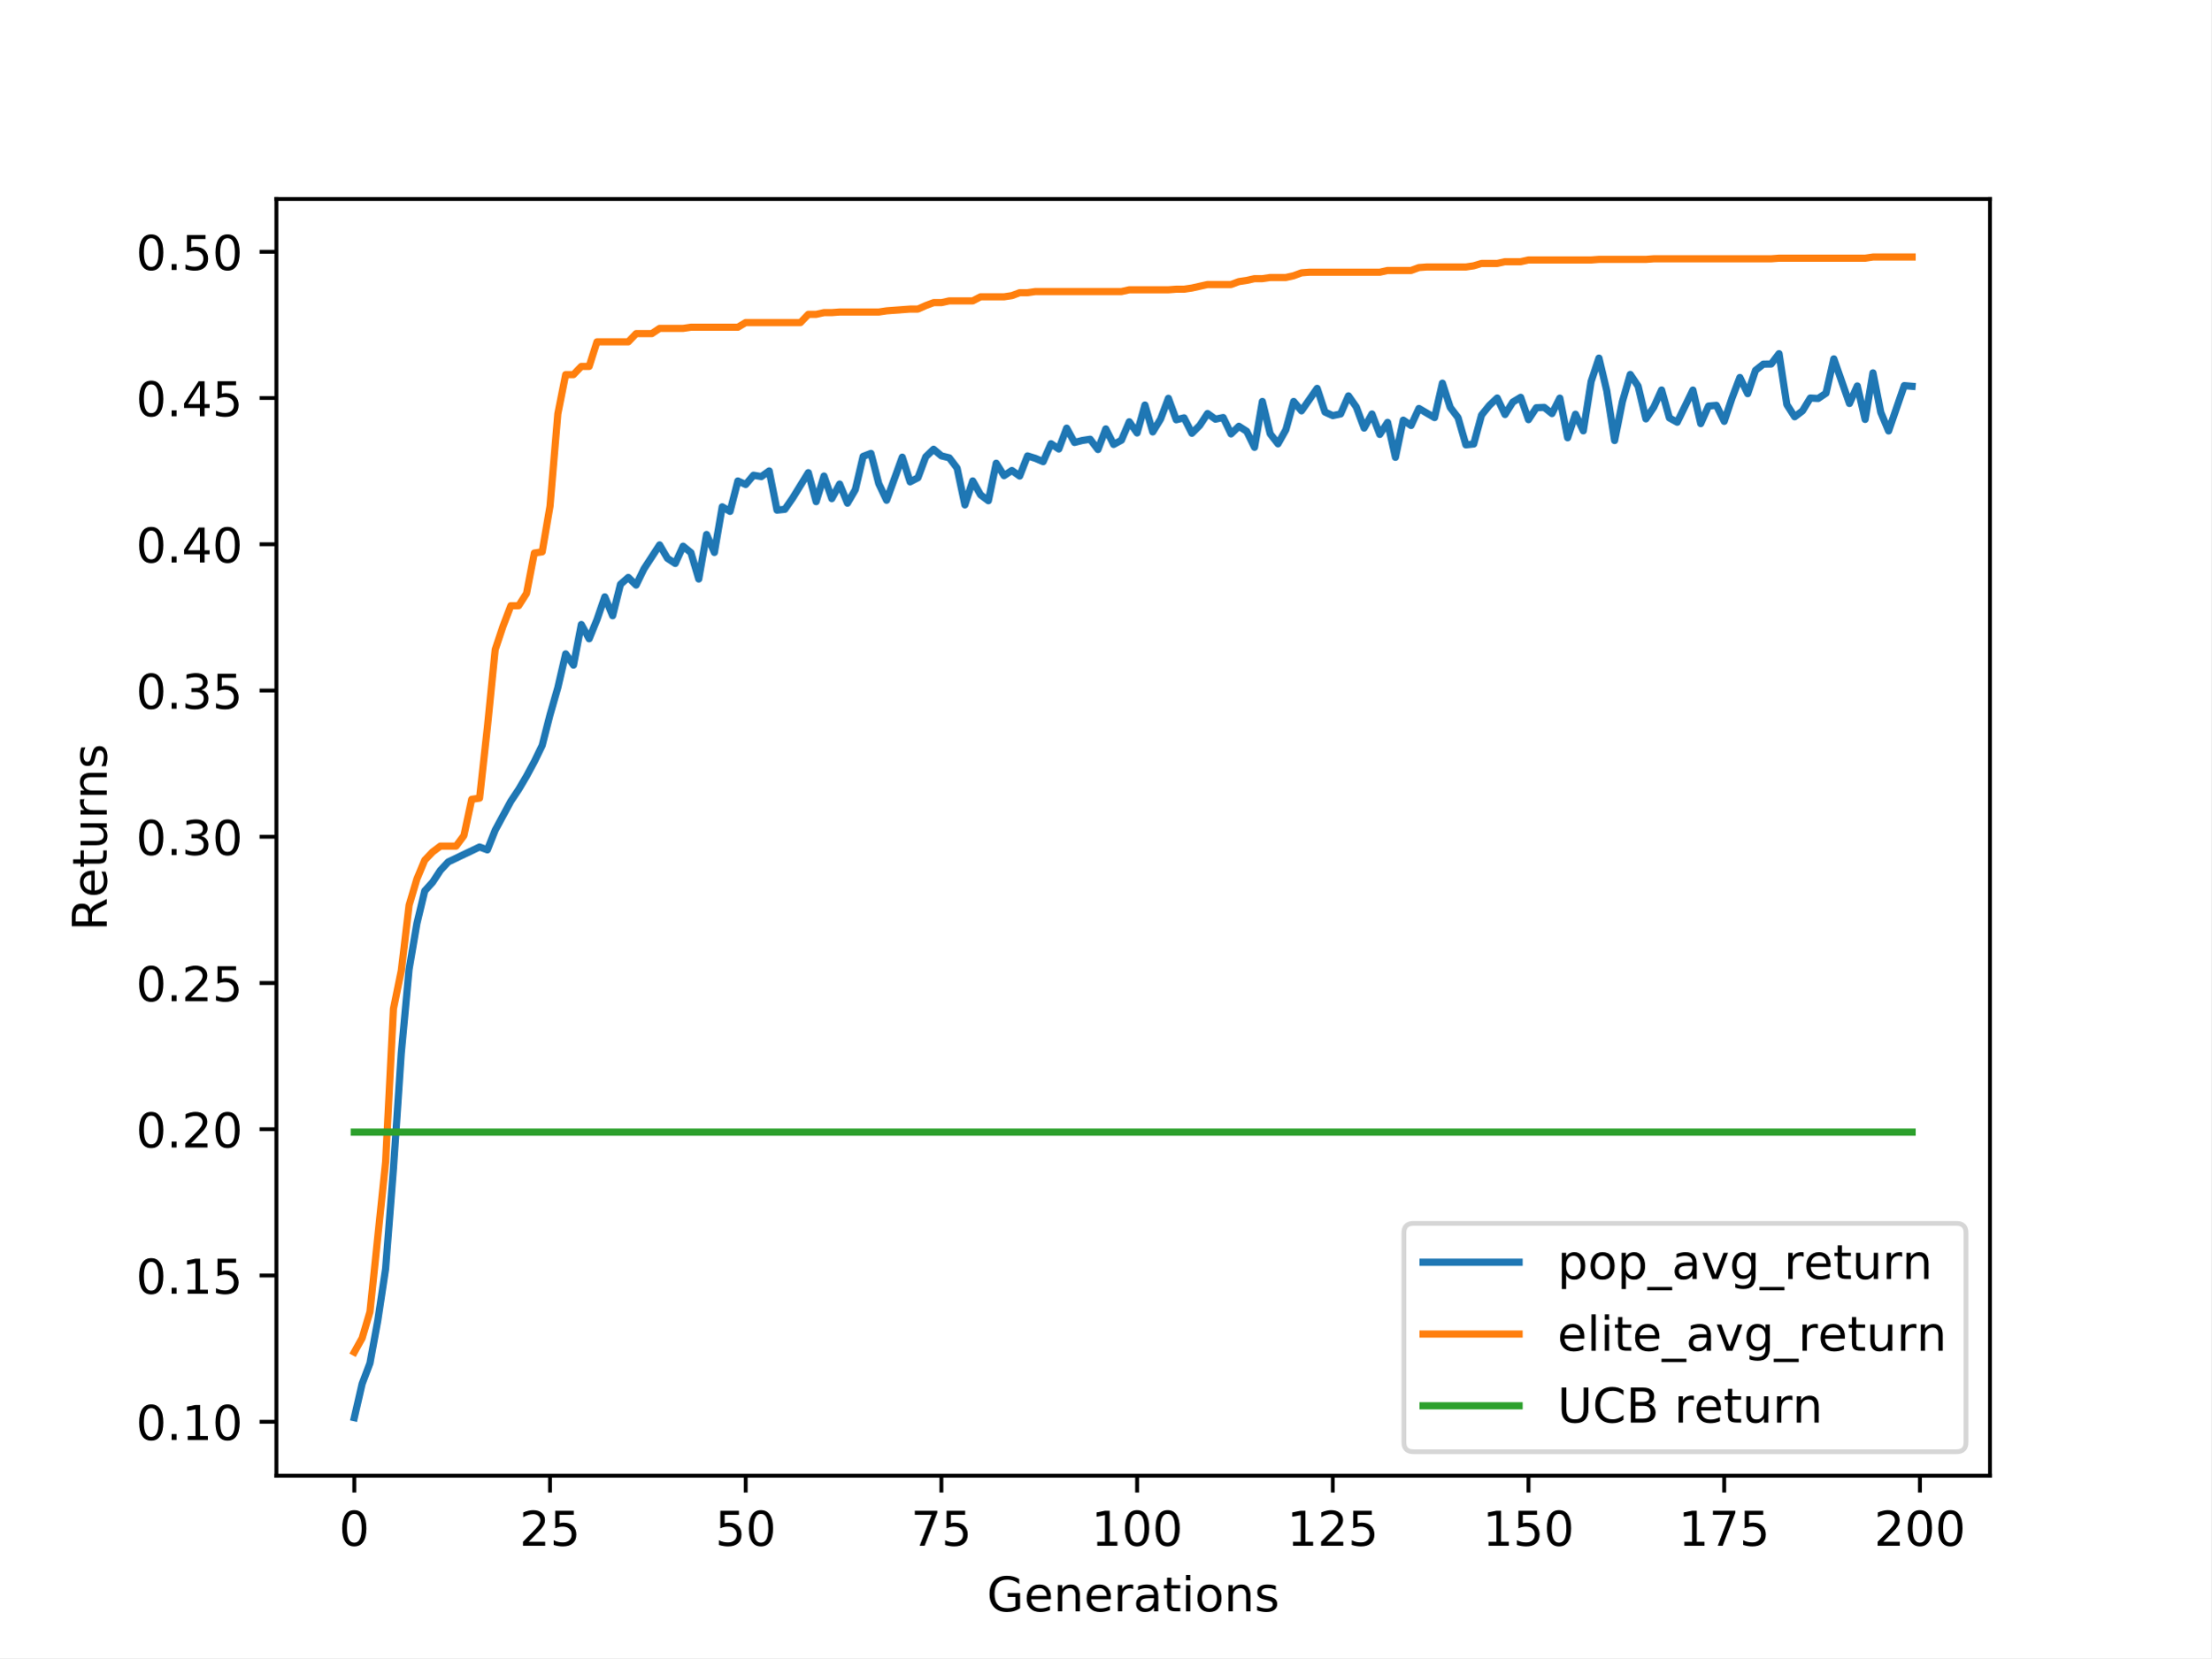
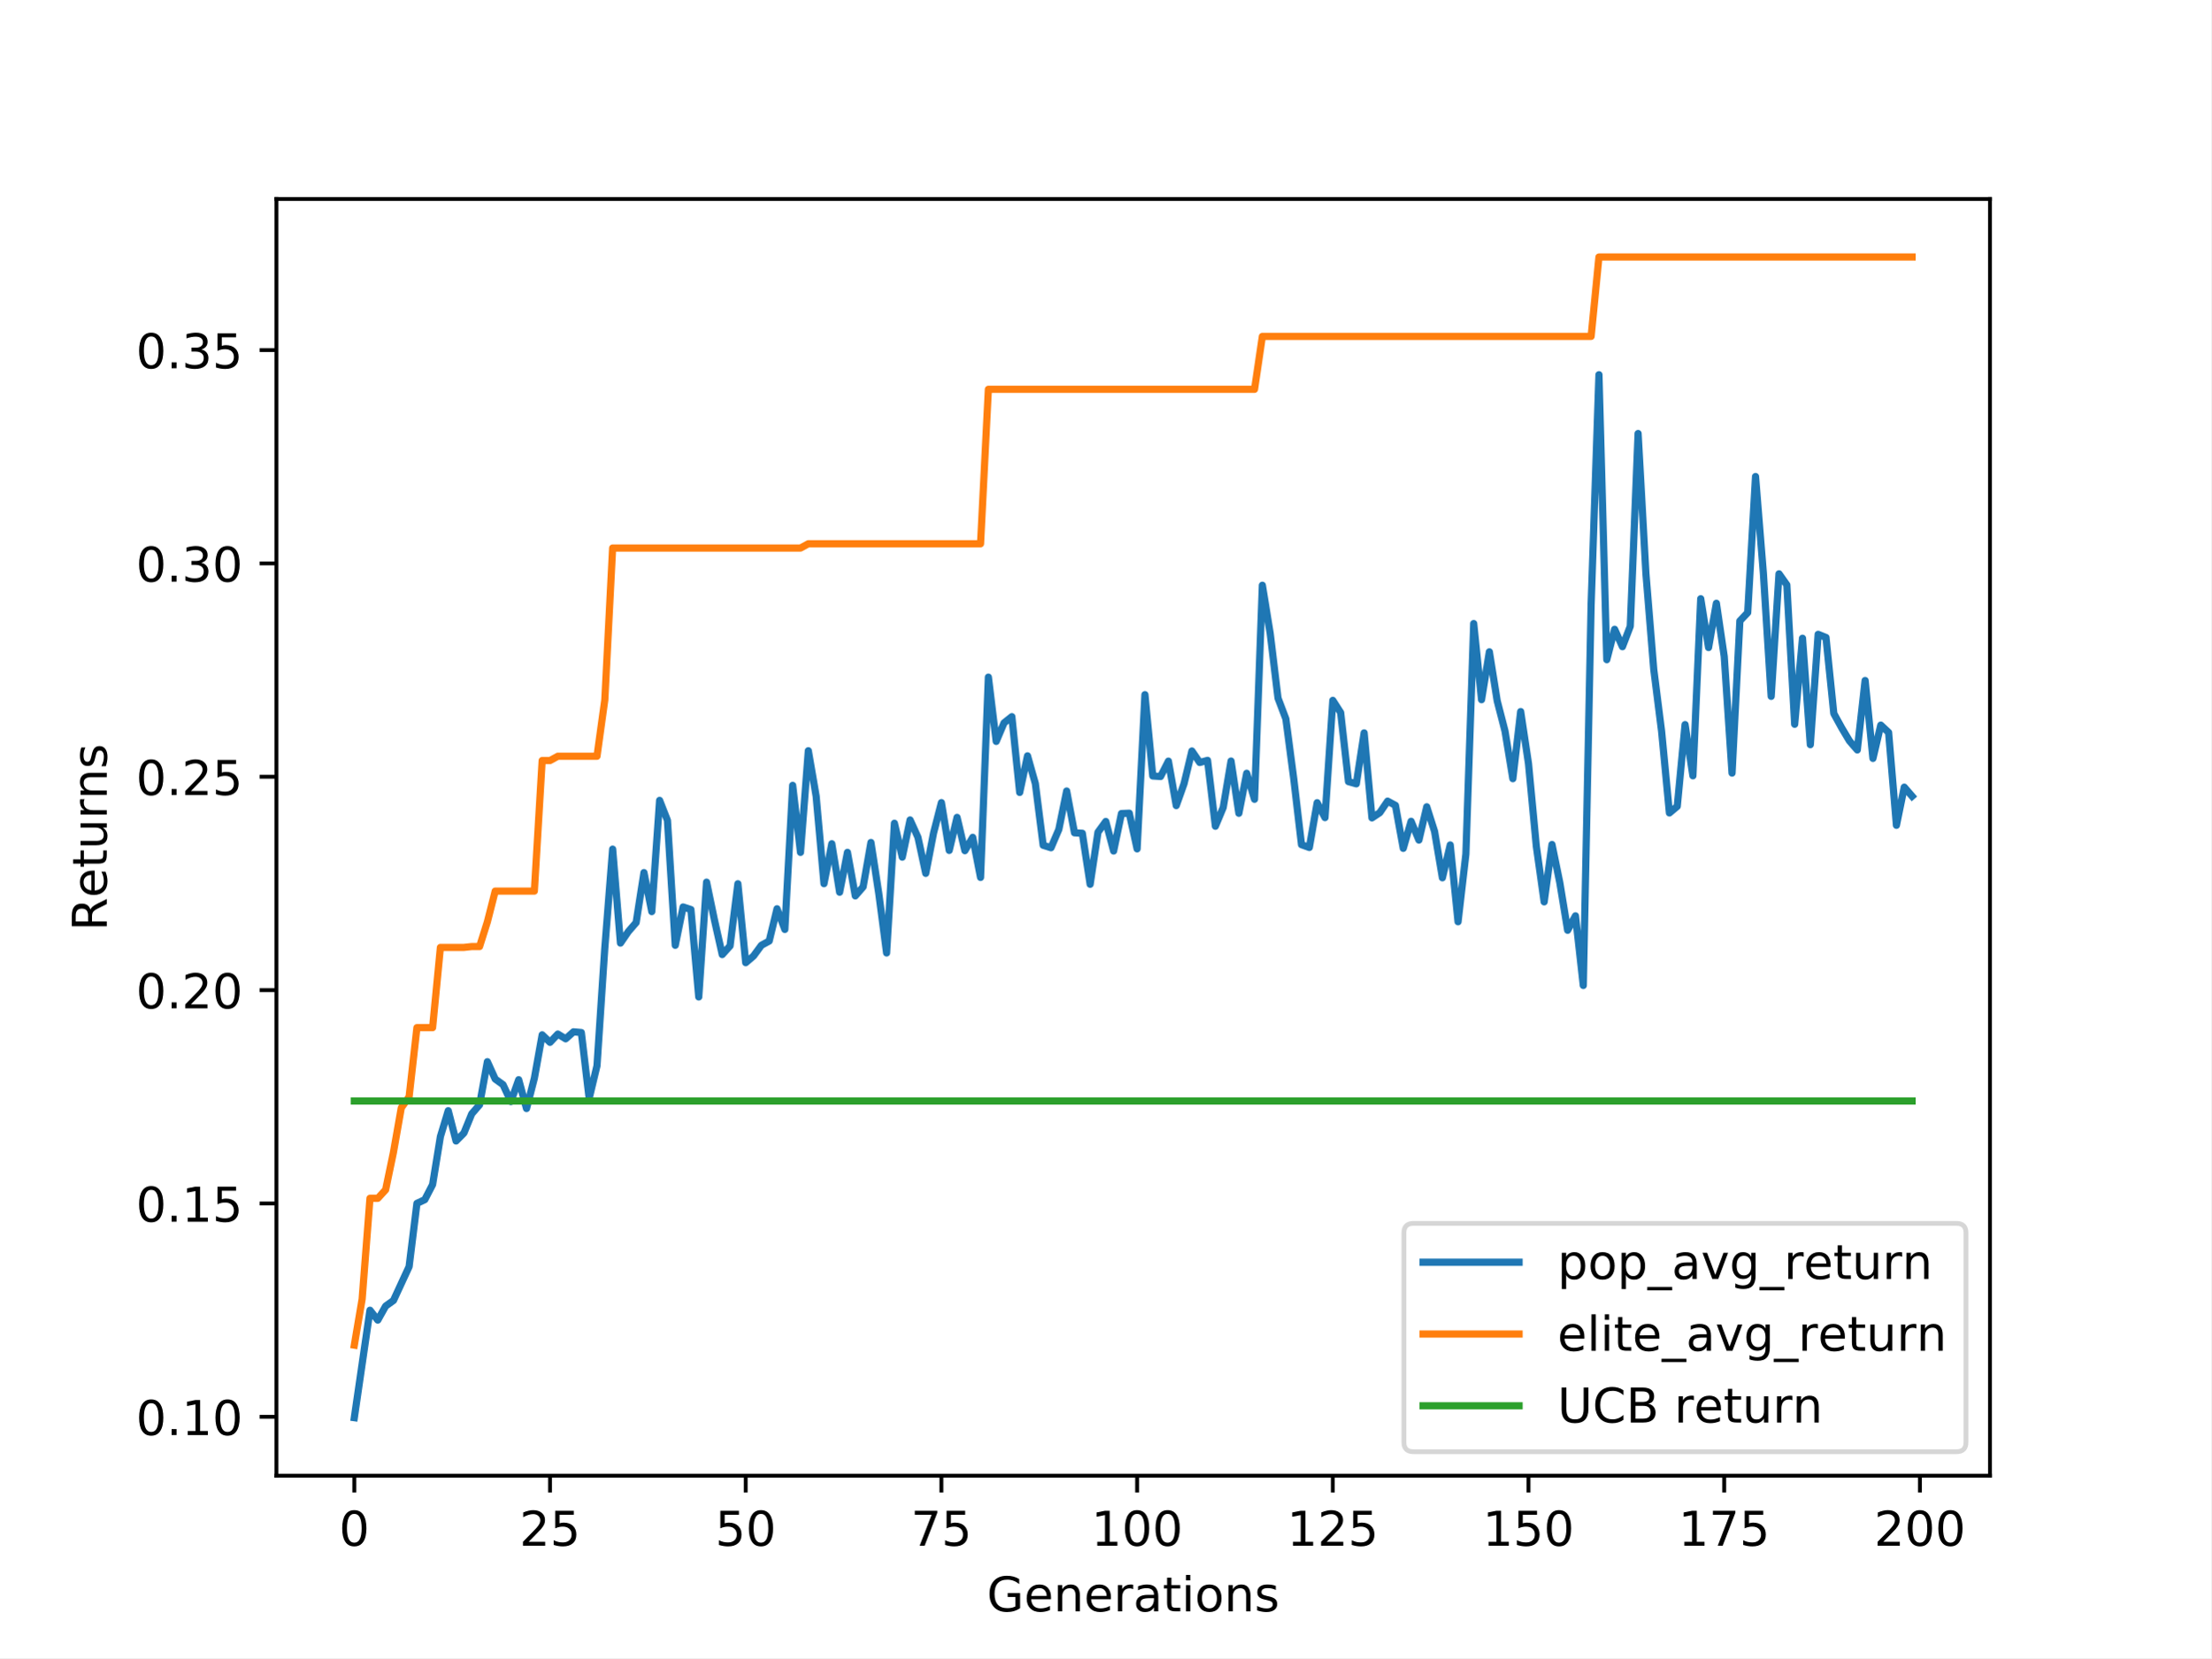
<svg xmlns="http://www.w3.org/2000/svg" xmlns:xlink="http://www.w3.org/1999/xlink" height="345.6pt" version="1.1" viewBox="0 0 460.8 345.6" width="460.8pt">
  <defs>
    <style type="text/css">
*{stroke-linecap:butt;stroke-linejoin:round;}
  </style>
  </defs>
  <g id="figure_1">
    <g id="patch_1">
      <path d="M 0 345.6  L 460.8 345.6  L 460.8 0  L 0 0  z " style="fill:#ffffff;" />
    </g>
    <g id="axes_1">
      <g id="patch_2">
        <path d="M 57.6 307.584  L 414.72 307.584  L 414.72 41.472  L 57.6 41.472  z " style="fill:#ffffff;" />
      </g>
      <g id="matplotlib.axis_1">
        <g id="xtick_1">
          <g id="line2d_1">
            <defs>
-               <path d="M 0 0  L 0 3.5  " id="m5b97f37b41" style="stroke:#000000;stroke-width:0.8;" />
-             </defs>
-             <g>
-               <use style="stroke:#000000;stroke-width:0.8;" x="73.833" xlink:href="#m5b97f37b41" y="307.584" />
+               <path d="M 0 0  L 0 3.5  " id="m49e5c38e85" style="stroke:#000000;stroke-width:0.8;" />
+             </defs>
+             <g>
+               <use style="stroke:#000000;stroke-width:0.8;" x="73.833" xlink:href="#m49e5c38e85" y="307.584" />
            </g>
          </g>
          <g id="text_1">
            <defs>
              <path d="M 31.781 66.406  Q 24.172 66.406 20.328 58.906  Q 16.5 51.422 16.5 36.375  Q 16.5 21.391 20.328 13.891  Q 24.172 6.391 31.781 6.391  Q 39.453 6.391 43.281 13.891  Q 47.125 21.391 47.125 36.375  Q 47.125 51.422 43.281 58.906  Q 39.453 66.406 31.781 66.406  z M 31.781 74.219  Q 44.047 74.219 50.516 64.516  Q 56.984 54.828 56.984 36.375  Q 56.984 17.969 50.516 8.266  Q 44.047 -1.422 31.781 -1.422  Q 19.531 -1.422 13.062 8.266  Q 6.594 17.969 6.594 36.375  Q 6.594 54.828 13.062 64.516  Q 19.531 74.219 31.781 74.219  z " id="DejaVuSans-48" />
            </defs>
            <g transform="translate(70.65148 322.1824)scale(0.1 -0.1)">
              <use xlink:href="#DejaVuSans-48" />
            </g>
          </g>
        </g>
        <g id="xtick_2">
          <g id="line2d_2">
            <g>
-               <use style="stroke:#000000;stroke-width:0.8;" x="114.618" xlink:href="#m5b97f37b41" y="307.584" />
+               <use style="stroke:#000000;stroke-width:0.8;" x="114.618" xlink:href="#m49e5c38e85" y="307.584" />
            </g>
          </g>
          <g id="text_2">
            <defs>
              <path d="M 19.188 8.297  L 53.609 8.297  L 53.609 0  L 7.328 0  L 7.328 8.297  Q 12.938 14.109 22.625 23.891  Q 32.328 33.688 34.812 36.531  Q 39.547 41.844 41.422 45.531  Q 43.312 49.219 43.312 52.781  Q 43.312 58.594 39.234 62.25  Q 35.156 65.922 28.609 65.922  Q 23.969 65.922 18.812 64.312  Q 13.672 62.703 7.812 59.422  L 7.812 69.391  Q 13.766 71.781 18.938 73  Q 24.125 74.219 28.422 74.219  Q 39.75 74.219 46.484 68.547  Q 53.219 62.891 53.219 53.422  Q 53.219 48.922 51.531 44.891  Q 49.859 40.875 45.406 35.406  Q 44.188 33.984 37.641 27.219  Q 31.109 20.453 19.188 8.297  z " id="DejaVuSans-50" />
              <path d="M 10.797 72.906  L 49.516 72.906  L 49.516 64.594  L 19.828 64.594  L 19.828 46.734  Q 21.969 47.469 24.109 47.828  Q 26.266 48.188 28.422 48.188  Q 40.625 48.188 47.75 41.5  Q 54.891 34.812 54.891 23.391  Q 54.891 11.625 47.562 5.094  Q 40.234 -1.422 26.906 -1.422  Q 22.312 -1.422 17.547 -0.641  Q 12.797 0.141 7.719 1.703  L 7.719 11.625  Q 12.109 9.234 16.797 8.062  Q 21.484 6.891 26.703 6.891  Q 35.156 6.891 40.078 11.328  Q 45.016 15.766 45.016 23.391  Q 45.016 31 40.078 35.438  Q 35.156 39.891 26.703 39.891  Q 22.75 39.891 18.812 39.016  Q 14.891 38.141 10.797 36.281  z " id="DejaVuSans-53" />
            </defs>
            <g transform="translate(108.256 322.1824)scale(0.1 -0.1)">
              <use xlink:href="#DejaVuSans-50" />
              <use x="63.623" xlink:href="#DejaVuSans-53" />
            </g>
          </g>
        </g>
        <g id="xtick_3">
          <g id="line2d_3">
            <g>
-               <use style="stroke:#000000;stroke-width:0.8;" x="155.404" xlink:href="#m5b97f37b41" y="307.584" />
+               <use style="stroke:#000000;stroke-width:0.8;" x="155.404" xlink:href="#m49e5c38e85" y="307.584" />
            </g>
          </g>
          <g id="text_3">
            <g transform="translate(149.0417 322.1824)scale(0.1 -0.1)">
              <use xlink:href="#DejaVuSans-53" />
              <use x="63.623" xlink:href="#DejaVuSans-48" />
            </g>
          </g>
        </g>
        <g id="xtick_4">
          <g id="line2d_4">
            <g>
-               <use style="stroke:#000000;stroke-width:0.8;" x="196.19" xlink:href="#m5b97f37b41" y="307.584" />
+               <use style="stroke:#000000;stroke-width:0.8;" x="196.19" xlink:href="#m49e5c38e85" y="307.584" />
            </g>
          </g>
          <g id="text_4">
            <defs>
              <path d="M 8.203 72.906  L 55.078 72.906  L 55.078 68.703  L 28.609 0  L 18.312 0  L 43.219 64.594  L 8.203 64.594  z " id="DejaVuSans-55" />
            </defs>
            <g transform="translate(189.8275 322.1824)scale(0.1 -0.1)">
              <use xlink:href="#DejaVuSans-55" />
              <use x="63.623" xlink:href="#DejaVuSans-53" />
            </g>
          </g>
        </g>
        <g id="xtick_5">
          <g id="line2d_5">
            <g>
-               <use style="stroke:#000000;stroke-width:0.8;" x="236.976" xlink:href="#m5b97f37b41" y="307.584" />
+               <use style="stroke:#000000;stroke-width:0.8;" x="236.976" xlink:href="#m49e5c38e85" y="307.584" />
            </g>
          </g>
          <g id="text_5">
            <defs>
              <path d="M 12.406 8.297  L 28.516 8.297  L 28.516 63.922  L 10.984 60.406  L 10.984 69.391  L 28.422 72.906  L 38.281 72.906  L 38.281 8.297  L 54.391 8.297  L 54.391 0  L 12.406 0  z " id="DejaVuSans-49" />
            </defs>
            <g transform="translate(227.432 322.1824)scale(0.1 -0.1)">
              <use xlink:href="#DejaVuSans-49" />
              <use x="63.623" xlink:href="#DejaVuSans-48" />
              <use x="127.246" xlink:href="#DejaVuSans-48" />
            </g>
          </g>
        </g>
        <g id="xtick_6">
          <g id="line2d_6">
            <g>
-               <use style="stroke:#000000;stroke-width:0.8;" x="277.761" xlink:href="#m5b97f37b41" y="307.584" />
+               <use style="stroke:#000000;stroke-width:0.8;" x="277.761" xlink:href="#m49e5c38e85" y="307.584" />
            </g>
          </g>
          <g id="text_6">
            <g transform="translate(268.2177 322.1824)scale(0.1 -0.1)">
              <use xlink:href="#DejaVuSans-49" />
              <use x="63.623" xlink:href="#DejaVuSans-50" />
              <use x="127.246" xlink:href="#DejaVuSans-53" />
            </g>
          </g>
        </g>
        <g id="xtick_7">
          <g id="line2d_7">
            <g>
-               <use style="stroke:#000000;stroke-width:0.8;" x="318.547" xlink:href="#m5b97f37b41" y="307.584" />
+               <use style="stroke:#000000;stroke-width:0.8;" x="318.547" xlink:href="#m49e5c38e85" y="307.584" />
            </g>
          </g>
          <g id="text_7">
            <g transform="translate(309.0035 322.1824)scale(0.1 -0.1)">
              <use xlink:href="#DejaVuSans-49" />
              <use x="63.623" xlink:href="#DejaVuSans-53" />
              <use x="127.246" xlink:href="#DejaVuSans-48" />
            </g>
          </g>
        </g>
        <g id="xtick_8">
          <g id="line2d_8">
            <g>
-               <use style="stroke:#000000;stroke-width:0.8;" x="359.333" xlink:href="#m5b97f37b41" y="307.584" />
+               <use style="stroke:#000000;stroke-width:0.8;" x="359.333" xlink:href="#m49e5c38e85" y="307.584" />
            </g>
          </g>
          <g id="text_8">
            <g transform="translate(349.7892 322.1824)scale(0.1 -0.1)">
              <use xlink:href="#DejaVuSans-49" />
              <use x="63.623" xlink:href="#DejaVuSans-55" />
              <use x="127.246" xlink:href="#DejaVuSans-53" />
            </g>
          </g>
        </g>
        <g id="xtick_9">
          <g id="line2d_9">
            <g>
-               <use style="stroke:#000000;stroke-width:0.8;" x="400.119" xlink:href="#m5b97f37b41" y="307.584" />
+               <use style="stroke:#000000;stroke-width:0.8;" x="400.119" xlink:href="#m49e5c38e85" y="307.584" />
            </g>
          </g>
          <g id="text_9">
            <g transform="translate(390.575 322.1824)scale(0.1 -0.1)">
              <use xlink:href="#DejaVuSans-50" />
              <use x="63.623" xlink:href="#DejaVuSans-48" />
              <use x="127.246" xlink:href="#DejaVuSans-48" />
            </g>
          </g>
        </g>
        <g id="text_10">
          <defs>
            <path d="M 59.516 10.406  L 59.516 29.984  L 43.406 29.984  L 43.406 38.094  L 69.281 38.094  L 69.281 6.781  Q 63.578 2.734 56.688 0.656  Q 49.812 -1.422 42 -1.422  Q 24.906 -1.422 15.25 8.562  Q 5.609 18.562 5.609 36.375  Q 5.609 54.25 15.25 64.234  Q 24.906 74.219 42 74.219  Q 49.125 74.219 55.547 72.453  Q 61.969 70.703 67.391 67.281  L 67.391 56.781  Q 61.922 61.422 55.766 63.766  Q 49.609 66.109 42.828 66.109  Q 29.438 66.109 22.719 58.641  Q 16.016 51.172 16.016 36.375  Q 16.016 21.625 22.719 14.156  Q 29.438 6.688 42.828 6.688  Q 48.047 6.688 52.141 7.594  Q 56.25 8.5 59.516 10.406  z " id="DejaVuSans-71" />
            <path d="M 56.203 29.594  L 56.203 25.203  L 14.891 25.203  Q 15.484 15.922 20.484 11.062  Q 25.484 6.203 34.422 6.203  Q 39.594 6.203 44.453 7.469  Q 49.312 8.734 54.109 11.281  L 54.109 2.781  Q 49.266 0.734 44.188 -0.344  Q 39.109 -1.422 33.891 -1.422  Q 20.797 -1.422 13.156 6.188  Q 5.516 13.812 5.516 26.812  Q 5.516 40.234 12.766 48.109  Q 20.016 56 32.328 56  Q 43.359 56 49.781 48.891  Q 56.203 41.797 56.203 29.594  z M 47.219 32.234  Q 47.125 39.594 43.094 43.984  Q 39.062 48.391 32.422 48.391  Q 24.906 48.391 20.391 44.141  Q 15.875 39.891 15.188 32.172  z " id="DejaVuSans-101" />
            <path d="M 54.891 33.016  L 54.891 0  L 45.906 0  L 45.906 32.719  Q 45.906 40.484 42.875 44.328  Q 39.844 48.188 33.797 48.188  Q 26.516 48.188 22.312 43.547  Q 18.109 38.922 18.109 30.906  L 18.109 0  L 9.078 0  L 9.078 54.688  L 18.109 54.688  L 18.109 46.188  Q 21.344 51.125 25.703 53.562  Q 30.078 56 35.797 56  Q 45.219 56 50.047 50.172  Q 54.891 44.344 54.891 33.016  z " id="DejaVuSans-110" />
            <path d="M 41.109 46.297  Q 39.594 47.172 37.812 47.578  Q 36.031 48 33.891 48  Q 26.266 48 22.188 43.047  Q 18.109 38.094 18.109 28.812  L 18.109 0  L 9.078 0  L 9.078 54.688  L 18.109 54.688  L 18.109 46.188  Q 20.953 51.172 25.484 53.578  Q 30.031 56 36.531 56  Q 37.453 56 38.578 55.875  Q 39.703 55.766 41.062 55.516  z " id="DejaVuSans-114" />
            <path d="M 34.281 27.484  Q 23.391 27.484 19.188 25  Q 14.984 22.516 14.984 16.5  Q 14.984 11.719 18.141 8.906  Q 21.297 6.109 26.703 6.109  Q 34.188 6.109 38.703 11.406  Q 43.219 16.703 43.219 25.484  L 43.219 27.484  z M 52.203 31.203  L 52.203 0  L 43.219 0  L 43.219 8.297  Q 40.141 3.328 35.547 0.953  Q 30.953 -1.422 24.312 -1.422  Q 15.922 -1.422 10.953 3.297  Q 6 8.016 6 15.922  Q 6 25.141 12.172 29.828  Q 18.359 34.516 30.609 34.516  L 43.219 34.516  L 43.219 35.406  Q 43.219 41.609 39.141 45  Q 35.062 48.391 27.688 48.391  Q 23 48.391 18.547 47.266  Q 14.109 46.141 10.016 43.891  L 10.016 52.203  Q 14.938 54.109 19.578 55.047  Q 24.219 56 28.609 56  Q 40.484 56 46.344 49.844  Q 52.203 43.703 52.203 31.203  z " id="DejaVuSans-97" />
            <path d="M 18.312 70.219  L 18.312 54.688  L 36.812 54.688  L 36.812 47.703  L 18.312 47.703  L 18.312 18.016  Q 18.312 11.328 20.141 9.422  Q 21.969 7.516 27.594 7.516  L 36.812 7.516  L 36.812 0  L 27.594 0  Q 17.188 0 13.234 3.875  Q 9.281 7.766 9.281 18.016  L 9.281 47.703  L 2.688 47.703  L 2.688 54.688  L 9.281 54.688  L 9.281 70.219  z " id="DejaVuSans-116" />
            <path d="M 9.422 54.688  L 18.406 54.688  L 18.406 0  L 9.422 0  z M 9.422 75.984  L 18.406 75.984  L 18.406 64.594  L 9.422 64.594  z " id="DejaVuSans-105" />
            <path d="M 30.609 48.391  Q 23.391 48.391 19.188 42.75  Q 14.984 37.109 14.984 27.297  Q 14.984 17.484 19.156 11.844  Q 23.344 6.203 30.609 6.203  Q 37.797 6.203 41.984 11.859  Q 46.188 17.531 46.188 27.297  Q 46.188 37.016 41.984 42.703  Q 37.797 48.391 30.609 48.391  z M 30.609 56  Q 42.328 56 49.016 48.375  Q 55.719 40.766 55.719 27.297  Q 55.719 13.875 49.016 6.219  Q 42.328 -1.422 30.609 -1.422  Q 18.844 -1.422 12.172 6.219  Q 5.516 13.875 5.516 27.297  Q 5.516 40.766 12.172 48.375  Q 18.844 56 30.609 56  z " id="DejaVuSans-111" />
            <path d="M 44.281 53.078  L 44.281 44.578  Q 40.484 46.531 36.375 47.5  Q 32.281 48.484 27.875 48.484  Q 21.188 48.484 17.844 46.438  Q 14.5 44.391 14.5 40.281  Q 14.5 37.156 16.891 35.375  Q 19.281 33.594 26.516 31.984  L 29.594 31.297  Q 39.156 29.25 43.188 25.516  Q 47.219 21.781 47.219 15.094  Q 47.219 7.469 41.188 3.016  Q 35.156 -1.422 24.609 -1.422  Q 20.219 -1.422 15.453 -0.562  Q 10.688 0.297 5.422 2  L 5.422 11.281  Q 10.406 8.688 15.234 7.391  Q 20.062 6.109 24.812 6.109  Q 31.156 6.109 34.562 8.281  Q 37.984 10.453 37.984 14.406  Q 37.984 18.062 35.516 20.016  Q 33.062 21.969 24.703 23.781  L 21.578 24.516  Q 13.234 26.266 9.516 29.906  Q 5.812 33.547 5.812 39.891  Q 5.812 47.609 11.281 51.797  Q 16.75 56 26.812 56  Q 31.781 56 36.172 55.266  Q 40.578 54.547 44.281 53.078  z " id="DejaVuSans-115" />
          </defs>
          <g transform="translate(205.6623 335.8606)scale(0.1 -0.1)">
            <use xlink:href="#DejaVuSans-71" />
            <use x="77.49" xlink:href="#DejaVuSans-101" />
            <use x="139.014" xlink:href="#DejaVuSans-110" />
            <use x="202.393" xlink:href="#DejaVuSans-101" />
            <use x="263.916" xlink:href="#DejaVuSans-114" />
            <use x="305.029" xlink:href="#DejaVuSans-97" />
            <use x="366.309" xlink:href="#DejaVuSans-116" />
            <use x="405.518" xlink:href="#DejaVuSans-105" />
            <use x="433.301" xlink:href="#DejaVuSans-111" />
            <use x="494.482" xlink:href="#DejaVuSans-110" />
            <use x="557.861" xlink:href="#DejaVuSans-115" />
          </g>
        </g>
      </g>
      <g id="matplotlib.axis_2">
        <g id="ytick_1">
          <g id="line2d_10">
            <defs>
-               <path d="M 0 0  L -3.5 0  " id="m219ba10dde" style="stroke:#000000;stroke-width:0.8;" />
-             </defs>
-             <g>
-               <use style="stroke:#000000;stroke-width:0.8;" x="57.6" xlink:href="#m219ba10dde" y="296.342" />
+               <path d="M 0 0  L -3.5 0  " id="mfd313145dd" style="stroke:#000000;stroke-width:0.8;" />
+             </defs>
+             <g>
+               <use style="stroke:#000000;stroke-width:0.8;" x="57.6" xlink:href="#mfd313145dd" y="295.31" />
            </g>
          </g>
          <g id="text_11">
            <defs>
              <path d="M 10.688 12.406  L 21 12.406  L 21 0  L 10.688 0  z " id="DejaVuSans-46" />
            </defs>
-             <g transform="translate(28.33438 300.1408)scale(0.1 -0.1)">
+             <g transform="translate(28.33438 299.1093)scale(0.1 -0.1)">
              <use xlink:href="#DejaVuSans-48" />
              <use x="63.623" xlink:href="#DejaVuSans-46" />
              <use x="95.41" xlink:href="#DejaVuSans-49" />
              <use x="159.033" xlink:href="#DejaVuSans-48" />
            </g>
          </g>
        </g>
        <g id="ytick_2">
          <g id="line2d_11">
            <g>
-               <use style="stroke:#000000;stroke-width:0.8;" x="57.6" xlink:href="#m219ba10dde" y="265.858" />
+               <use style="stroke:#000000;stroke-width:0.8;" x="57.6" xlink:href="#mfd313145dd" y="250.84" />
            </g>
          </g>
          <g id="text_12">
-             <g transform="translate(28.33438 269.6569)scale(0.1 -0.1)">
+             <g transform="translate(28.33438 254.6387)scale(0.1 -0.1)">
              <use xlink:href="#DejaVuSans-48" />
              <use x="63.623" xlink:href="#DejaVuSans-46" />
              <use x="95.41" xlink:href="#DejaVuSans-49" />
              <use x="159.033" xlink:href="#DejaVuSans-53" />
            </g>
          </g>
        </g>
        <g id="ytick_3">
          <g id="line2d_12">
            <g>
-               <use style="stroke:#000000;stroke-width:0.8;" x="57.6" xlink:href="#m219ba10dde" y="235.374" />
+               <use style="stroke:#000000;stroke-width:0.8;" x="57.6" xlink:href="#mfd313145dd" y="206.369" />
            </g>
          </g>
          <g id="text_13">
-             <g transform="translate(28.33438 239.173)scale(0.1 -0.1)">
+             <g transform="translate(28.33438 210.1682)scale(0.1 -0.1)">
              <use xlink:href="#DejaVuSans-48" />
              <use x="63.623" xlink:href="#DejaVuSans-46" />
              <use x="95.41" xlink:href="#DejaVuSans-50" />
              <use x="159.033" xlink:href="#DejaVuSans-48" />
            </g>
          </g>
        </g>
        <g id="ytick_4">
          <g id="line2d_13">
            <g>
-               <use style="stroke:#000000;stroke-width:0.8;" x="57.6" xlink:href="#m219ba10dde" y="204.89" />
+               <use style="stroke:#000000;stroke-width:0.8;" x="57.6" xlink:href="#mfd313145dd" y="161.898" />
            </g>
          </g>
          <g id="text_14">
-             <g transform="translate(28.33438 208.6892)scale(0.1 -0.1)">
+             <g transform="translate(28.33438 165.6976)scale(0.1 -0.1)">
              <use xlink:href="#DejaVuSans-48" />
              <use x="63.623" xlink:href="#DejaVuSans-46" />
              <use x="95.41" xlink:href="#DejaVuSans-50" />
              <use x="159.033" xlink:href="#DejaVuSans-53" />
            </g>
          </g>
        </g>
        <g id="ytick_5">
          <g id="line2d_14">
            <g>
-               <use style="stroke:#000000;stroke-width:0.8;" x="57.6" xlink:href="#m219ba10dde" y="174.406" />
+               <use style="stroke:#000000;stroke-width:0.8;" x="57.6" xlink:href="#mfd313145dd" y="117.428" />
            </g>
          </g>
          <g id="text_15">
            <defs>
              <path d="M 40.578 39.312  Q 47.656 37.797 51.625 33  Q 55.609 28.219 55.609 21.188  Q 55.609 10.406 48.188 4.484  Q 40.766 -1.422 27.094 -1.422  Q 22.516 -1.422 17.656 -0.516  Q 12.797 0.391 7.625 2.203  L 7.625 11.719  Q 11.719 9.328 16.594 8.109  Q 21.484 6.891 26.812 6.891  Q 36.078 6.891 40.938 10.547  Q 45.797 14.203 45.797 21.188  Q 45.797 27.641 41.281 31.266  Q 36.766 34.906 28.719 34.906  L 20.219 34.906  L 20.219 43.016  L 29.109 43.016  Q 36.375 43.016 40.234 45.922  Q 44.094 48.828 44.094 54.297  Q 44.094 59.906 40.109 62.906  Q 36.141 65.922 28.719 65.922  Q 24.656 65.922 20.016 65.031  Q 15.375 64.156 9.812 62.312  L 9.812 71.094  Q 15.438 72.656 20.344 73.438  Q 25.25 74.219 29.594 74.219  Q 40.828 74.219 47.359 69.109  Q 53.906 64.016 53.906 55.328  Q 53.906 49.266 50.438 45.094  Q 46.969 40.922 40.578 39.312  z " id="DejaVuSans-51" />
            </defs>
-             <g transform="translate(28.33438 178.2053)scale(0.1 -0.1)">
+             <g transform="translate(28.33438 121.227)scale(0.1 -0.1)">
              <use xlink:href="#DejaVuSans-48" />
              <use x="63.623" xlink:href="#DejaVuSans-46" />
              <use x="95.41" xlink:href="#DejaVuSans-51" />
              <use x="159.033" xlink:href="#DejaVuSans-48" />
            </g>
          </g>
        </g>
        <g id="ytick_6">
          <g id="line2d_15">
            <g>
-               <use style="stroke:#000000;stroke-width:0.8;" x="57.6" xlink:href="#m219ba10dde" y="143.922" />
+               <use style="stroke:#000000;stroke-width:0.8;" x="57.6" xlink:href="#mfd313145dd" y="72.957" />
            </g>
          </g>
          <g id="text_16">
-             <g transform="translate(28.33438 147.7214)scale(0.1 -0.1)">
+             <g transform="translate(28.33438 76.75639)scale(0.1 -0.1)">
              <use xlink:href="#DejaVuSans-48" />
              <use x="63.623" xlink:href="#DejaVuSans-46" />
              <use x="95.41" xlink:href="#DejaVuSans-51" />
              <use x="159.033" xlink:href="#DejaVuSans-53" />
            </g>
          </g>
        </g>
-         <g id="ytick_7">
-           <g id="line2d_16">
-             <g>
-               <use style="stroke:#000000;stroke-width:0.8;" x="57.6" xlink:href="#m219ba10dde" y="113.438" />
-             </g>
-           </g>
-           <g id="text_17">
-             <defs>
-               <path d="M 37.797 64.312  L 12.891 25.391  L 37.797 25.391  z M 35.203 72.906  L 47.609 72.906  L 47.609 25.391  L 58.016 25.391  L 58.016 17.188  L 47.609 17.188  L 47.609 0  L 37.797 0  L 37.797 17.188  L 4.891 17.188  L 4.891 26.703  z " id="DejaVuSans-52" />
-             </defs>
-             <g transform="translate(28.33438 117.2375)scale(0.1 -0.1)">
-               <use xlink:href="#DejaVuSans-48" />
-               <use x="63.623" xlink:href="#DejaVuSans-46" />
-               <use x="95.41" xlink:href="#DejaVuSans-52" />
-               <use x="159.033" xlink:href="#DejaVuSans-48" />
-             </g>
-           </g>
-         </g>
-         <g id="ytick_8">
-           <g id="line2d_17">
-             <g>
-               <use style="stroke:#000000;stroke-width:0.8;" x="57.6" xlink:href="#m219ba10dde" y="82.954" />
-             </g>
-           </g>
-           <g id="text_18">
-             <g transform="translate(28.33438 86.75367)scale(0.1 -0.1)">
-               <use xlink:href="#DejaVuSans-48" />
-               <use x="63.623" xlink:href="#DejaVuSans-46" />
-               <use x="95.41" xlink:href="#DejaVuSans-52" />
-               <use x="159.033" xlink:href="#DejaVuSans-53" />
-             </g>
-           </g>
-         </g>
-         <g id="ytick_9">
-           <g id="line2d_18">
-             <g>
-               <use style="stroke:#000000;stroke-width:0.8;" x="57.6" xlink:href="#m219ba10dde" y="52.471" />
-             </g>
-           </g>
-           <g id="text_19">
-             <g transform="translate(28.33438 56.2698)scale(0.1 -0.1)">
-               <use xlink:href="#DejaVuSans-48" />
-               <use x="63.623" xlink:href="#DejaVuSans-46" />
-               <use x="95.41" xlink:href="#DejaVuSans-53" />
-               <use x="159.033" xlink:href="#DejaVuSans-48" />
-             </g>
-           </g>
-         </g>
-         <g id="text_20">
+         <g id="text_17">
          <defs>
            <path d="M 44.391 34.188  Q 47.562 33.109 50.562 29.594  Q 53.562 26.078 56.594 19.922  L 66.609 0  L 56 0  L 46.688 18.703  Q 43.062 26.031 39.672 28.422  Q 36.281 30.812 30.422 30.812  L 19.672 30.812  L 19.672 0  L 9.812 0  L 9.812 72.906  L 32.078 72.906  Q 44.578 72.906 50.734 67.672  Q 56.891 62.453 56.891 51.906  Q 56.891 45.016 53.688 40.469  Q 50.484 35.938 44.391 34.188  z M 19.672 64.797  L 19.672 38.922  L 32.078 38.922  Q 39.203 38.922 42.844 42.219  Q 46.484 45.516 46.484 51.906  Q 46.484 58.297 42.844 61.547  Q 39.203 64.797 32.078 64.797  z " id="DejaVuSans-82" />
            <path d="M 8.5 21.578  L 8.5 54.688  L 17.484 54.688  L 17.484 21.922  Q 17.484 14.156 20.5 10.266  Q 23.531 6.391 29.594 6.391  Q 36.859 6.391 41.078 11.031  Q 45.312 15.672 45.312 23.688  L 45.312 54.688  L 54.297 54.688  L 54.297 0  L 45.312 0  L 45.312 8.406  Q 42.047 3.422 37.719 1  Q 33.406 -1.422 27.688 -1.422  Q 18.266 -1.422 13.375 4.438  Q 8.5 10.297 8.5 21.578  z M 31.109 56  z " id="DejaVuSans-117" />
          </defs>
          <g transform="translate(22.25469 194.0327)rotate(-90)scale(0.1 -0.1)">
            <use xlink:href="#DejaVuSans-82" />
            <use x="69.42" xlink:href="#DejaVuSans-101" />
            <use x="130.943" xlink:href="#DejaVuSans-116" />
            <use x="170.152" xlink:href="#DejaVuSans-117" />
            <use x="233.531" xlink:href="#DejaVuSans-114" />
            <use x="274.629" xlink:href="#DejaVuSans-110" />
            <use x="338.008" xlink:href="#DejaVuSans-115" />
          </g>
        </g>
      </g>
-       <g id="line2d_19">
-         <path clip-path="url(#p865c8d1757)" d="M 73.833 295.488  L 75.464 288.428  L 77.096 284.124  L 78.727 275.247  L 80.358 264.455  L 81.99 243.604  L 83.621 219.547  L 85.253 202.012  L 86.884 192.465  L 88.516 185.685  L 90.147 183.893  L 91.778 181.405  L 93.41 179.649  L 99.936 176.54  L 101.567 177.137  L 103.198 173.028  L 106.461 166.992  L 108.093 164.541  L 109.724 161.774  L 111.356 158.737  L 112.987 155.372  L 114.618 148.995  L 116.25 143.313  L 117.881 136.289  L 119.513 138.63  L 121.144 130.168  L 122.776 133.143  L 124.407 129.144  L 126.038 124.4  L 127.67 128.339  L 129.301 121.791  L 130.933 120.352  L 132.564 121.949  L 134.196 118.584  L 137.458 113.572  L 139.09 116.365  L 140.721 117.438  L 142.353 113.841  L 143.984 115.182  L 145.616 120.681  L 147.247 111.402  L 148.879 115.145  L 150.51 105.634  L 152.141 106.586  L 153.773 100.245  L 155.404 100.977  L 157.036 99.05  L 158.667 99.33  L 160.299 98.16  L 161.93 106.329  L 163.561 106.159  L 165.193 103.805  L 168.456 98.513  L 170.087 104.561  L 171.719 99.221  L 173.35 103.927  L 174.981 100.891  L 176.613 104.878  L 178.244 102.074  L 179.876 95.124  L 181.507 94.502  L 183.139 100.818  L 184.77 104.269  L 188.033 95.282  L 189.664 100.428  L 191.296 99.586  L 192.927 95.209  L 194.559 93.636  L 196.19 95.014  L 197.821 95.416  L 199.453 97.55  L 201.084 105.232  L 202.716 100.233  L 204.347 103.135  L 205.979 104.366  L 207.61 96.55  L 209.241 99.135  L 210.873 98.062  L 212.504 99.221  L 214.136 95.026  L 215.767 95.526  L 217.399 96.221  L 219.03 92.478  L 220.661 93.587  L 222.293 89.234  L 223.924 92.222  L 225.556 91.807  L 227.187 91.551  L 228.819 93.697  L 230.45 89.393  L 232.081 92.636  L 233.713 91.746  L 235.344 87.905  L 236.976 90.246  L 238.607 84.418  L 240.239 90.027  L 241.87 87.344  L 243.501 83.015  L 245.133 87.49  L 246.764 87.088  L 248.396 90.307  L 250.027 88.673  L 251.659 86.186  L 253.29 87.369  L 254.921 87.027  L 256.553 90.441  L 258.184 88.844  L 259.816 89.893  L 261.447 93.234  L 263.079 83.674  L 264.71 90.417  L 266.341 92.502  L 267.973 89.588  L 269.604 83.674  L 271.236 85.637  L 274.499 80.943  L 276.13 85.881  L 277.761 86.625  L 279.393 86.271  L 281.024 82.503  L 282.656 84.832  L 284.287 89.222  L 285.919 86.283  L 287.55 90.551  L 289.181 88.027  L 290.813 95.319  L 292.444 87.564  L 294.076 88.685  L 295.707 85.137  L 298.97 87.039  L 300.601 79.857  L 302.233 84.918  L 303.864 87.051  L 305.496 92.721  L 307.127 92.539  L 308.759 86.515  L 310.39 84.503  L 312.021 82.954  L 313.653 86.393  L 315.284 83.796  L 316.916 82.808  L 318.547 87.466  L 320.179 84.979  L 321.81 84.905  L 323.441 86.198  L 325.073 82.979  L 326.704 91.234  L 328.336 86.332  L 329.967 89.795  L 331.599 79.516  L 333.23 74.638  L 334.862 81.467  L 336.493 91.819  L 338.124 83.674  L 339.756 78.04  L 341.387 80.479  L 343.019 87.308  L 344.65 84.881  L 346.282 81.284  L 347.913 87.112  L 349.544 88.003  L 352.807 81.296  L 354.439 88.295  L 356.07 84.625  L 357.702 84.479  L 359.333 87.82  L 360.964 82.967  L 362.596 78.675  L 364.227 82.052  L 365.859 77.187  L 367.49 75.894  L 369.122 75.87  L 370.753 73.712  L 372.384 84.32  L 374.016 86.869  L 375.647 85.637  L 377.279 82.954  L 378.91 83.052  L 380.542 81.955  L 382.173 74.797  L 385.436 84.101  L 387.067 80.443  L 388.699 87.417  L 390.33 77.711  L 391.962 85.942  L 393.593 89.819  L 396.856 80.369  L 398.487 80.516  L 398.487 80.516  " style="fill:none;stroke:#1f77b4;stroke-linecap:square;stroke-width:1.5;" />
-       </g>
-       <g id="line2d_20">
-         <path clip-path="url(#p865c8d1757)" d="M 73.833 281.831  L 75.464 278.905  L 77.096 273.418  L 80.358 242.202  L 81.99 210.255  L 83.621 202.329  L 85.253 188.673  L 86.884 183.185  L 88.516 179.283  L 90.147 177.576  L 91.778 176.357  L 95.041 176.357  L 96.673 174.162  L 98.304 166.602  L 99.936 166.358  L 101.567 151.604  L 103.198 135.387  L 104.83 130.509  L 106.461 126.242  L 108.093 126.242  L 109.724 123.681  L 111.356 115.267  L 112.987 115.023  L 114.618 105.513  L 116.25 86.247  L 117.881 78.077  L 119.513 78.077  L 121.144 76.37  L 122.776 76.37  L 124.407 71.249  L 130.933 71.249  L 132.564 69.542  L 135.827 69.542  L 137.458 68.444  L 142.353 68.444  L 143.984 68.2  L 153.773 68.2  L 155.404 67.225  L 166.824 67.225  L 168.456 65.518  L 170.087 65.518  L 171.719 65.152  L 173.35 65.152  L 174.981 65.03  L 183.139 65.03  L 184.77 64.786  L 189.664 64.42  L 191.296 64.42  L 192.927 63.689  L 194.559 63.079  L 196.19 63.079  L 197.821 62.713  L 202.716 62.713  L 204.347 61.86  L 209.241 61.86  L 210.873 61.616  L 212.504 61.006  L 214.136 61.006  L 215.767 60.762  L 233.713 60.762  L 235.344 60.396  L 243.501 60.396  L 245.133 60.274  L 246.764 60.274  L 248.396 60.031  L 251.659 59.299  L 256.553 59.299  L 258.184 58.689  L 259.816 58.445  L 261.447 58.08  L 263.079 58.08  L 264.71 57.836  L 267.973 57.836  L 269.604 57.47  L 271.236 56.86  L 272.867 56.738  L 287.55 56.738  L 289.181 56.373  L 294.076 56.373  L 295.707 55.763  L 297.339 55.641  L 305.496 55.641  L 307.127 55.397  L 308.759 54.909  L 312.021 54.909  L 313.653 54.543  L 316.916 54.543  L 318.547 54.178  L 331.599 54.178  L 333.23 54.056  L 343.019 54.056  L 344.65 53.934  L 369.122 53.934  L 370.753 53.812  L 388.699 53.812  L 390.33 53.568  L 398.487 53.568  L 398.487 53.568  " style="fill:none;stroke:#ff7f0e;stroke-linecap:square;stroke-width:1.5;" />
-       </g>
-       <g id="line2d_21">
-         <path clip-path="url(#p865c8d1757)" d="M 73.833 235.983  L 398.487 235.983  L 398.487 235.983  " style="fill:none;stroke:#2ca02c;stroke-linecap:square;stroke-width:1.5;" />
+       <g id="line2d_16">
+         <path clip-path="url(#p858fc885dc)" d="M 73.833 295.488  L 77.096 273.093  L 78.727 275.156  L 80.358 272.239  L 81.99 271.065  L 85.253 264.003  L 86.884 250.822  L 88.516 250.057  L 90.147 246.908  L 91.778 236.894  L 93.41 231.504  L 95.041 237.819  L 96.673 236.164  L 98.304 232.162  L 99.936 230.276  L 101.567 221.293  L 103.198 224.904  L 104.83 226.078  L 106.461 229.6  L 108.093 225.047  L 109.724 231.059  L 111.356 224.744  L 112.987 215.69  L 114.618 217.255  L 116.25 215.53  L 117.881 216.526  L 119.513 215.067  L 121.144 215.21  L 122.776 228.924  L 124.407 222.147  L 126.038 197.599  L 127.67 176.983  L 129.301 196.568  L 130.933 194.184  L 132.564 192.298  L 134.196 181.875  L 135.827 190.004  L 137.458 166.826  L 139.09 170.988  L 140.721 197.03  L 142.353 189.043  L 143.984 189.577  L 145.616 207.792  L 147.247 183.867  L 148.879 191.711  L 150.51 198.969  L 152.141 197.155  L 153.773 184.205  L 155.404 200.659  L 157.036 199.254  L 158.667 197.03  L 160.299 196.141  L 161.93 189.417  L 163.561 193.722  L 165.193 163.695  L 166.824 177.659  L 168.456 156.473  L 170.087 165.972  L 171.719 184.187  L 173.35 175.862  L 174.981 185.966  L 176.613 177.659  L 178.244 186.731  L 179.876 184.845  L 181.507 175.595  L 183.139 186.233  L 184.77 198.631  L 186.401 171.593  L 188.033 178.655  L 189.664 170.899  L 191.296 174.51  L 192.927 182.035  L 194.559 173.603  L 196.19 167.288  L 197.821 177.25  L 199.453 170.366  L 201.084 177.303  L 202.716 174.528  L 204.347 182.888  L 205.979 141.139  L 207.61 154.534  L 209.241 150.674  L 210.873 149.375  L 212.504 165.171  L 214.136 157.54  L 215.767 163.321  L 217.399 176.182  L 219.03 176.698  L 220.661 172.874  L 222.293 164.869  L 223.924 173.585  L 225.556 173.674  L 227.187 184.312  L 228.819 173.461  L 230.45 171.219  L 232.081 177.374  L 233.713 169.565  L 235.344 169.494  L 236.976 176.929  L 238.607 144.786  L 240.239 161.738  L 241.87 161.845  L 243.501 158.643  L 245.133 167.911  L 246.764 163.321  L 248.396 156.526  L 250.027 158.928  L 251.659 158.483  L 253.29 172.216  L 254.921 168.302  L 256.553 158.625  L 258.184 169.512  L 259.816 161.169  L 261.447 166.594  L 263.079 121.982  L 264.71 132.014  L 266.341 145.515  L 267.973 149.82  L 269.604 162.183  L 271.236 176.058  L 272.867 176.645  L 274.499 167.306  L 276.13 170.419  L 277.761 145.978  L 279.393 148.522  L 281.024 162.912  L 282.656 163.375  L 284.287 152.755  L 285.919 170.472  L 287.55 169.387  L 289.181 166.986  L 290.813 167.857  L 292.444 176.823  L 294.076 171.184  L 295.707 175.097  L 297.339 168.16  L 298.97 173.301  L 300.601 182.96  L 302.233 176.111  L 303.864 192.121  L 305.496 178.014  L 307.127 129.968  L 308.759 145.836  L 310.39 135.856  L 312.021 146.067  L 313.653 152.399  L 315.284 162.307  L 316.916 148.308  L 318.547 159.159  L 320.179 176.396  L 321.81 187.976  L 323.441 176.022  L 325.073 183.974  L 326.704 193.899  L 328.336 190.893  L 329.967 205.408  L 331.599 125.984  L 333.23 78.098  L 334.862 137.493  L 336.493 131.16  L 338.124 134.789  L 339.756 130.538  L 341.387 90.354  L 343.019 119.562  L 344.65 139.539  L 346.282 152.399  L 347.913 169.441  L 349.544 168.071  L 351.176 151.03  L 352.807 161.703  L 354.439 124.792  L 356.07 134.967  L 357.702 125.735  L 359.333 136.799  L 360.964 161.133  L 362.596 129.417  L 364.227 127.692  L 365.859 99.319  L 367.49 119.42  L 369.122 145.142  L 370.753 119.598  L 372.384 121.91  L 374.016 150.959  L 375.647 133.028  L 377.279 155.21  L 378.91 132.21  L 380.542 132.868  L 382.173 148.717  L 383.804 151.688  L 385.436 154.427  L 387.067 156.313  L 388.699 141.833  L 390.33 158.074  L 391.962 151.136  L 393.593 152.666  L 395.224 172.02  L 396.856 164.069  L 398.487 165.954  L 398.487 165.954  " style="fill:none;stroke:#1f77b4;stroke-linecap:square;stroke-width:1.5;" />
+       </g>
+       <g id="line2d_17">
+         <path clip-path="url(#p858fc885dc)" d="M 73.833 280.368  L 75.464 270.762  L 77.096 249.772  L 78.727 249.772  L 80.358 247.993  L 81.99 240.167  L 83.621 230.917  L 85.253 228.604  L 86.884 214.196  L 90.147 214.196  L 91.778 197.475  L 96.673 197.475  L 98.304 197.297  L 99.936 197.297  L 101.567 192.138  L 103.198 185.735  L 111.356 185.735  L 112.987 158.519  L 114.618 158.519  L 116.25 157.629  L 124.407 157.629  L 126.038 145.889  L 127.67 114.226  L 166.824 114.226  L 168.456 113.336  L 204.347 113.336  L 205.979 81.14  L 261.447 81.14  L 263.079 70.111  L 331.599 70.111  L 333.23 53.568  L 398.487 53.568  L 398.487 53.568  " style="fill:none;stroke:#ff7f0e;stroke-linecap:square;stroke-width:1.5;" />
+       </g>
+       <g id="line2d_18">
+         <path clip-path="url(#p858fc885dc)" d="M 73.833 229.494  L 398.487 229.494  L 398.487 229.494  " style="fill:none;stroke:#2ca02c;stroke-linecap:square;stroke-width:1.5;" />
      </g>
      <g id="patch_3">
        <path d="M 57.6 307.584  L 57.6 41.472  " style="fill:none;stroke:#000000;stroke-linecap:square;stroke-linejoin:miter;stroke-width:0.8;" />
      </g>
      <g id="patch_4">
        <path d="M 414.72 307.584  L 414.72 41.472  " style="fill:none;stroke:#000000;stroke-linecap:square;stroke-linejoin:miter;stroke-width:0.8;" />
      </g>
      <g id="patch_5">
        <path d="M 57.6 307.584  L 414.72 307.584  " style="fill:none;stroke:#000000;stroke-linecap:square;stroke-linejoin:miter;stroke-width:0.8;" />
      </g>
      <g id="patch_6">
        <path d="M 57.6 41.472  L 414.72 41.472  " style="fill:none;stroke:#000000;stroke-linecap:square;stroke-linejoin:miter;stroke-width:0.8;" />
      </g>
      <g id="legend_1">
        <g id="patch_7">
          <path d="M 294.576 302.584  L 407.72 302.584  Q 409.72 302.584 409.72 300.584  L 409.72 256.993  Q 409.72 254.993 407.72 254.993  L 294.576 254.993  Q 292.576 254.993 292.576 256.993  L 292.576 300.584  Q 292.576 302.584 294.576 302.584  z " style="fill:#ffffff;opacity:0.8;stroke:#cccccc;stroke-linejoin:miter;" />
        </g>
-         <g id="line2d_22">
+         <g id="line2d_19">
          <path d="M 296.576 263.092  L 316.576 263.092  " style="fill:none;stroke:#1f77b4;stroke-linecap:square;stroke-width:1.5;" />
        </g>
-         <g id="line2d_23" />
-         <g id="text_21">
+         <g id="line2d_20" />
+         <g id="text_18">
          <defs>
            <path d="M 18.109 8.203  L 18.109 -20.797  L 9.078 -20.797  L 9.078 54.688  L 18.109 54.688  L 18.109 46.391  Q 20.953 51.266 25.266 53.625  Q 29.594 56 35.594 56  Q 45.562 56 51.781 48.094  Q 58.016 40.188 58.016 27.297  Q 58.016 14.406 51.781 6.484  Q 45.562 -1.422 35.594 -1.422  Q 29.594 -1.422 25.266 0.953  Q 20.953 3.328 18.109 8.203  z M 48.688 27.297  Q 48.688 37.203 44.609 42.844  Q 40.531 48.484 33.406 48.484  Q 26.266 48.484 22.188 42.844  Q 18.109 37.203 18.109 27.297  Q 18.109 17.391 22.188 11.75  Q 26.266 6.109 33.406 6.109  Q 40.531 6.109 44.609 11.75  Q 48.688 17.391 48.688 27.297  z " id="DejaVuSans-112" />
            <path d="M 50.984 -16.609  L 50.984 -23.578  L -0.984 -23.578  L -0.984 -16.609  z " id="DejaVuSans-95" />
            <path d="M 2.984 54.688  L 12.5 54.688  L 29.594 8.797  L 46.688 54.688  L 56.203 54.688  L 35.688 0  L 23.484 0  z " id="DejaVuSans-118" />
            <path d="M 45.406 27.984  Q 45.406 37.75 41.375 43.109  Q 37.359 48.484 30.078 48.484  Q 22.859 48.484 18.828 43.109  Q 14.797 37.75 14.797 27.984  Q 14.797 18.266 18.828 12.891  Q 22.859 7.516 30.078 7.516  Q 37.359 7.516 41.375 12.891  Q 45.406 18.266 45.406 27.984  z M 54.391 6.781  Q 54.391 -7.172 48.188 -13.984  Q 42 -20.797 29.203 -20.797  Q 24.469 -20.797 20.266 -20.094  Q 16.062 -19.391 12.109 -17.922  L 12.109 -9.188  Q 16.062 -11.328 19.922 -12.344  Q 23.781 -13.375 27.781 -13.375  Q 36.625 -13.375 41.016 -8.766  Q 45.406 -4.156 45.406 5.172  L 45.406 9.625  Q 42.625 4.781 38.281 2.391  Q 33.938 0 27.875 0  Q 17.828 0 11.672 7.656  Q 5.516 15.328 5.516 27.984  Q 5.516 40.672 11.672 48.328  Q 17.828 56 27.875 56  Q 33.938 56 38.281 53.609  Q 42.625 51.219 45.406 46.391  L 45.406 54.688  L 54.391 54.688  z " id="DejaVuSans-103" />
          </defs>
          <g transform="translate(324.5763 266.5918)scale(0.1 -0.1)">
            <use xlink:href="#DejaVuSans-112" />
            <use x="63.477" xlink:href="#DejaVuSans-111" />
            <use x="124.658" xlink:href="#DejaVuSans-112" />
            <use x="188.135" xlink:href="#DejaVuSans-95" />
            <use x="238.135" xlink:href="#DejaVuSans-97" />
            <use x="299.414" xlink:href="#DejaVuSans-118" />
            <use x="358.594" xlink:href="#DejaVuSans-103" />
            <use x="422.07" xlink:href="#DejaVuSans-95" />
            <use x="472.07" xlink:href="#DejaVuSans-114" />
            <use x="513.152" xlink:href="#DejaVuSans-101" />
            <use x="574.676" xlink:href="#DejaVuSans-116" />
            <use x="613.885" xlink:href="#DejaVuSans-117" />
            <use x="677.264" xlink:href="#DejaVuSans-114" />
            <use x="718.361" xlink:href="#DejaVuSans-110" />
          </g>
        </g>
-         <g id="line2d_24">
+         <g id="line2d_21">
          <path d="M 296.576 278.048  L 316.576 278.048  " style="fill:none;stroke:#ff7f0e;stroke-linecap:square;stroke-width:1.5;" />
        </g>
-         <g id="line2d_25" />
-         <g id="text_22">
+         <g id="line2d_22" />
+         <g id="text_19">
          <defs>
            <path d="M 9.422 75.984  L 18.406 75.984  L 18.406 0  L 9.422 0  z " id="DejaVuSans-108" />
          </defs>
          <g transform="translate(324.5763 281.5481)scale(0.1 -0.1)">
            <use xlink:href="#DejaVuSans-101" />
            <use x="61.523" xlink:href="#DejaVuSans-108" />
            <use x="89.307" xlink:href="#DejaVuSans-105" />
            <use x="117.09" xlink:href="#DejaVuSans-116" />
            <use x="156.299" xlink:href="#DejaVuSans-101" />
            <use x="217.822" xlink:href="#DejaVuSans-95" />
            <use x="267.822" xlink:href="#DejaVuSans-97" />
            <use x="329.102" xlink:href="#DejaVuSans-118" />
            <use x="388.281" xlink:href="#DejaVuSans-103" />
            <use x="451.758" xlink:href="#DejaVuSans-95" />
            <use x="501.758" xlink:href="#DejaVuSans-114" />
            <use x="542.84" xlink:href="#DejaVuSans-101" />
            <use x="604.363" xlink:href="#DejaVuSans-116" />
            <use x="643.572" xlink:href="#DejaVuSans-117" />
            <use x="706.951" xlink:href="#DejaVuSans-114" />
            <use x="748.049" xlink:href="#DejaVuSans-110" />
          </g>
        </g>
-         <g id="line2d_26">
+         <g id="line2d_23">
          <path d="M 296.576 293.004  L 316.576 293.004  " style="fill:none;stroke:#2ca02c;stroke-linecap:square;stroke-width:1.5;" />
        </g>
-         <g id="line2d_27" />
-         <g id="text_23">
+         <g id="line2d_24" />
+         <g id="text_20">
          <defs>
            <path d="M 8.688 72.906  L 18.609 72.906  L 18.609 28.609  Q 18.609 16.891 22.844 11.734  Q 27.094 6.594 36.625 6.594  Q 46.094 6.594 50.344 11.734  Q 54.594 16.891 54.594 28.609  L 54.594 72.906  L 64.5 72.906  L 64.5 27.391  Q 64.5 13.141 57.438 5.859  Q 50.391 -1.422 36.625 -1.422  Q 22.797 -1.422 15.734 5.859  Q 8.688 13.141 8.688 27.391  z " id="DejaVuSans-85" />
            <path d="M 64.406 67.281  L 64.406 56.891  Q 59.422 61.531 53.781 63.812  Q 48.141 66.109 41.797 66.109  Q 29.297 66.109 22.656 58.469  Q 16.016 50.828 16.016 36.375  Q 16.016 21.969 22.656 14.328  Q 29.297 6.688 41.797 6.688  Q 48.141 6.688 53.781 8.984  Q 59.422 11.281 64.406 15.922  L 64.406 5.609  Q 59.234 2.094 53.438 0.328  Q 47.656 -1.422 41.219 -1.422  Q 24.656 -1.422 15.125 8.703  Q 5.609 18.844 5.609 36.375  Q 5.609 53.953 15.125 64.078  Q 24.656 74.219 41.219 74.219  Q 47.75 74.219 53.531 72.484  Q 59.328 70.75 64.406 67.281  z " id="DejaVuSans-67" />
            <path d="M 19.672 34.812  L 19.672 8.109  L 35.5 8.109  Q 43.453 8.109 47.281 11.406  Q 51.125 14.703 51.125 21.484  Q 51.125 28.328 47.281 31.562  Q 43.453 34.812 35.5 34.812  z M 19.672 64.797  L 19.672 42.828  L 34.281 42.828  Q 41.5 42.828 45.031 45.531  Q 48.578 48.25 48.578 53.812  Q 48.578 59.328 45.031 62.062  Q 41.5 64.797 34.281 64.797  z M 9.812 72.906  L 35.016 72.906  Q 46.297 72.906 52.391 68.219  Q 58.5 63.531 58.5 54.891  Q 58.5 48.188 55.375 44.234  Q 52.25 40.281 46.188 39.312  Q 53.469 37.75 57.5 32.781  Q 61.531 27.828 61.531 20.406  Q 61.531 10.641 54.891 5.312  Q 48.25 0 35.984 0  L 9.812 0  z " id="DejaVuSans-66" />
            <path id="DejaVuSans-32" />
          </defs>
          <g transform="translate(324.5763 296.5043)scale(0.1 -0.1)">
            <use xlink:href="#DejaVuSans-85" />
            <use x="73.193" xlink:href="#DejaVuSans-67" />
            <use x="143.018" xlink:href="#DejaVuSans-66" />
            <use x="211.621" xlink:href="#DejaVuSans-32" />
            <use x="243.408" xlink:href="#DejaVuSans-114" />
            <use x="284.49" xlink:href="#DejaVuSans-101" />
            <use x="346.014" xlink:href="#DejaVuSans-116" />
            <use x="385.223" xlink:href="#DejaVuSans-117" />
            <use x="448.602" xlink:href="#DejaVuSans-114" />
            <use x="489.699" xlink:href="#DejaVuSans-110" />
          </g>
        </g>
      </g>
    </g>
  </g>
  <defs>
-     <clipPath id="p865c8d1757">
+     <clipPath id="p858fc885dc">
      <rect height="266.112" width="357.12" x="57.6" y="41.472" />
    </clipPath>
  </defs>
</svg>
